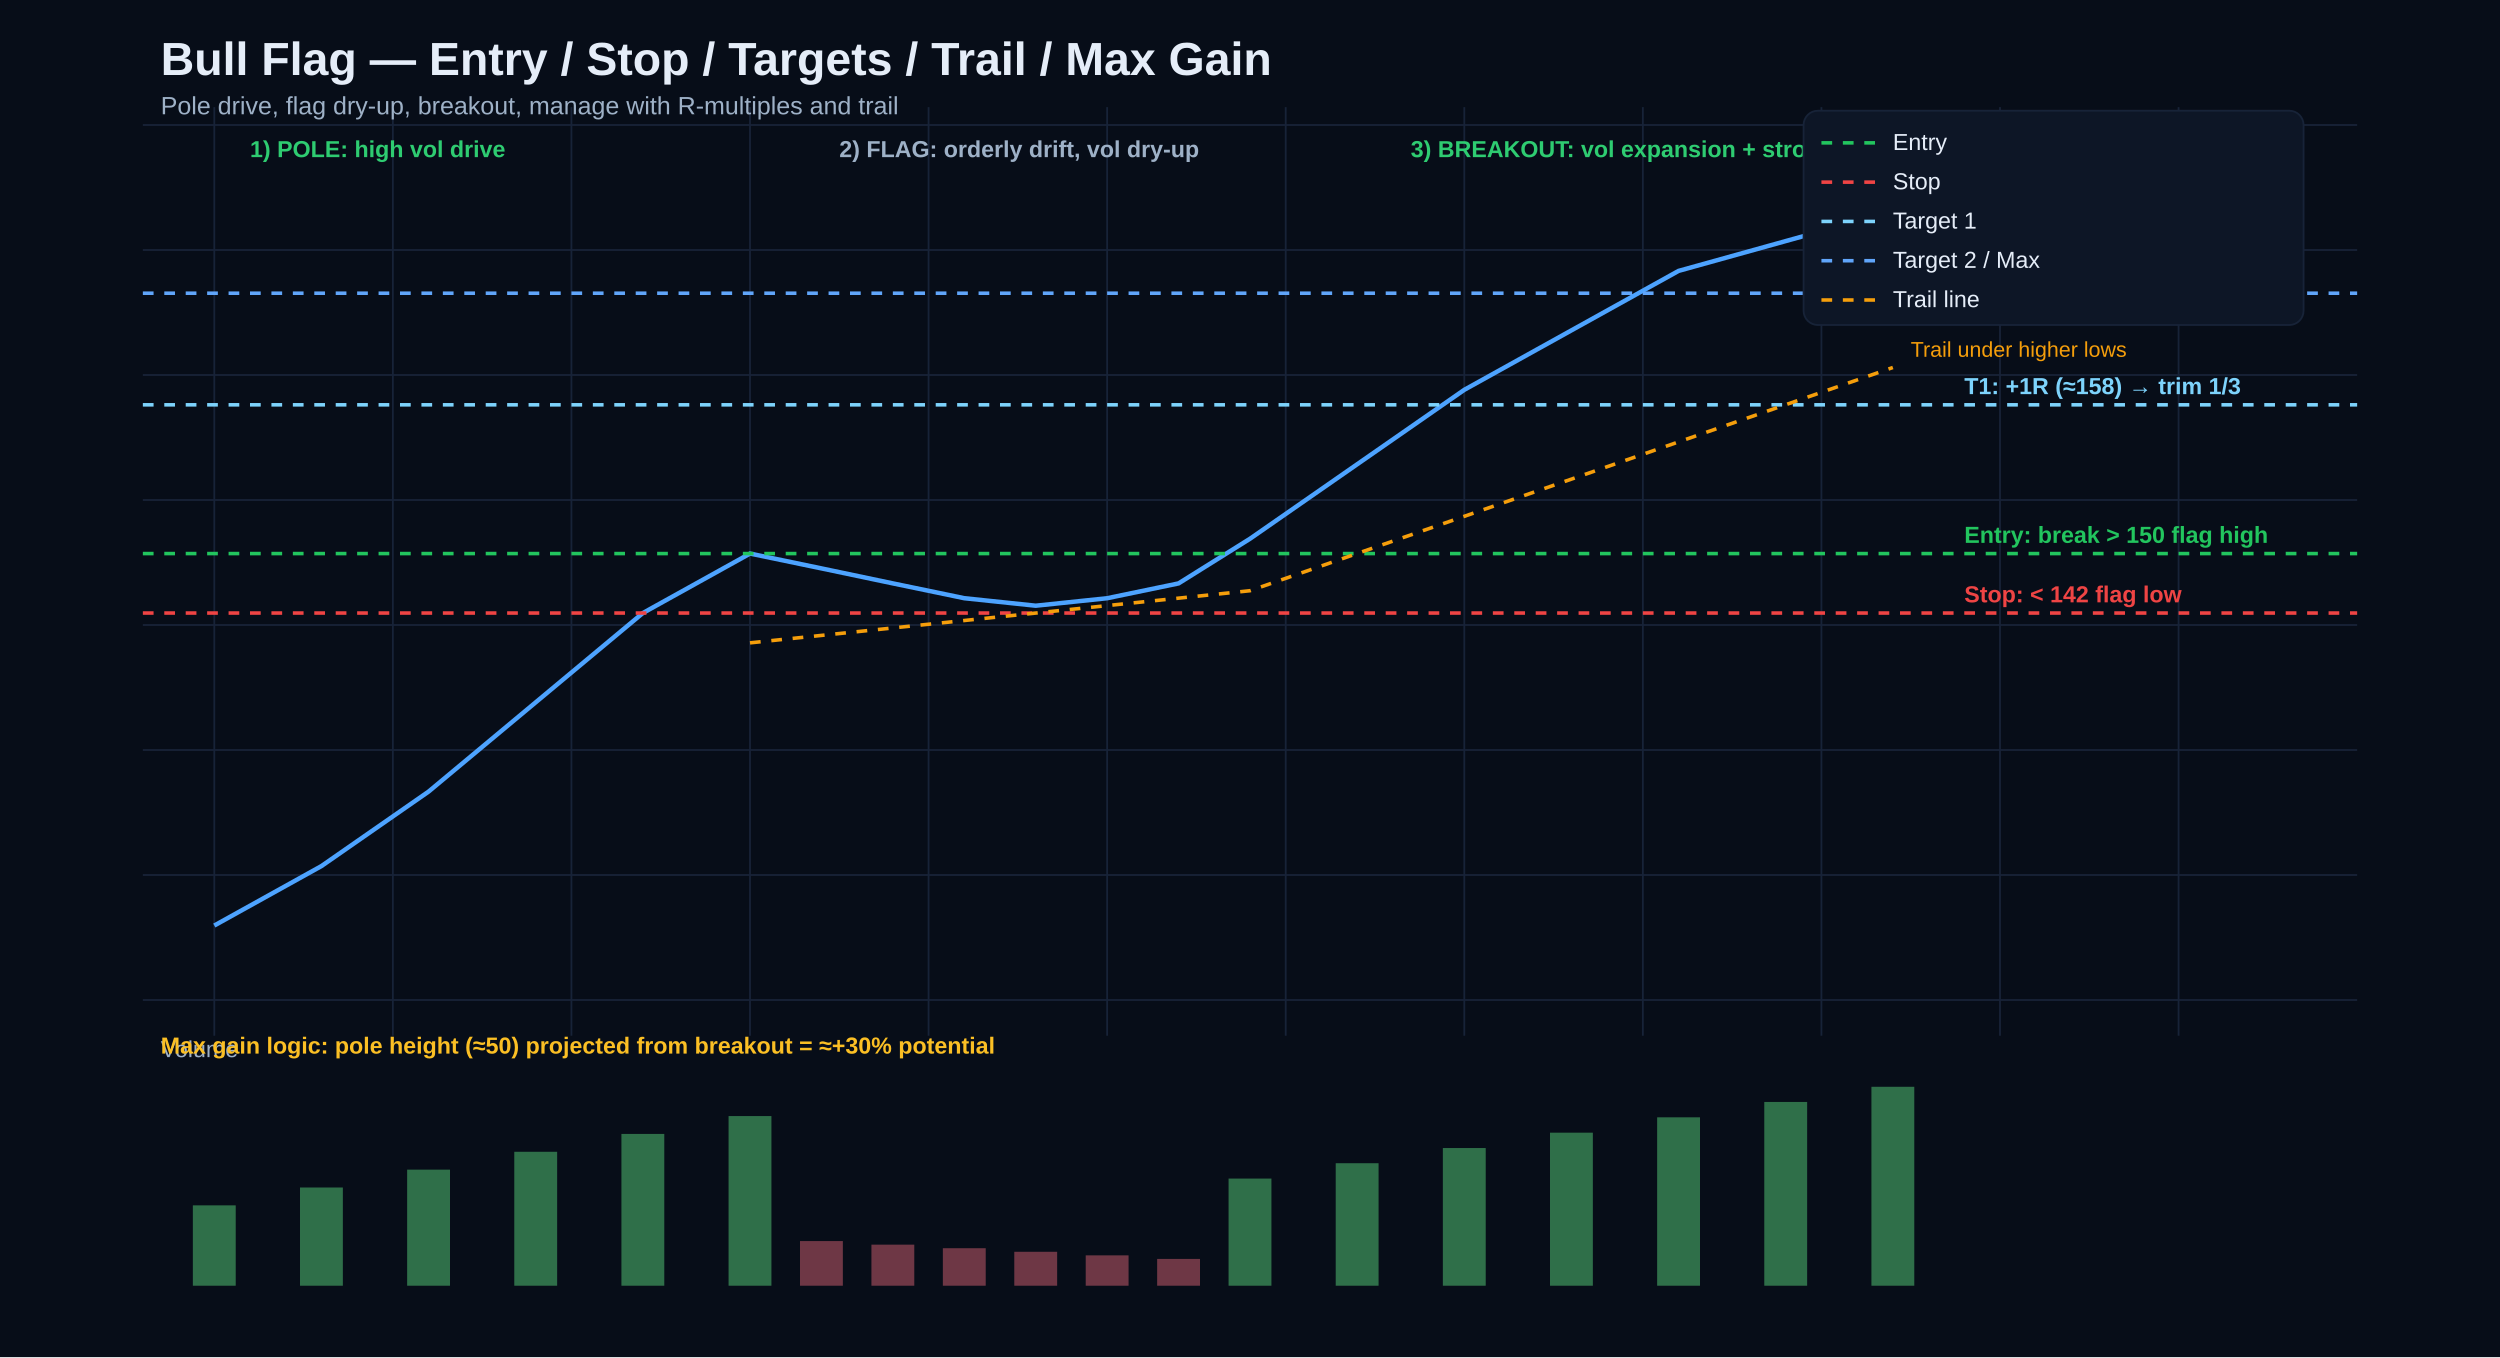
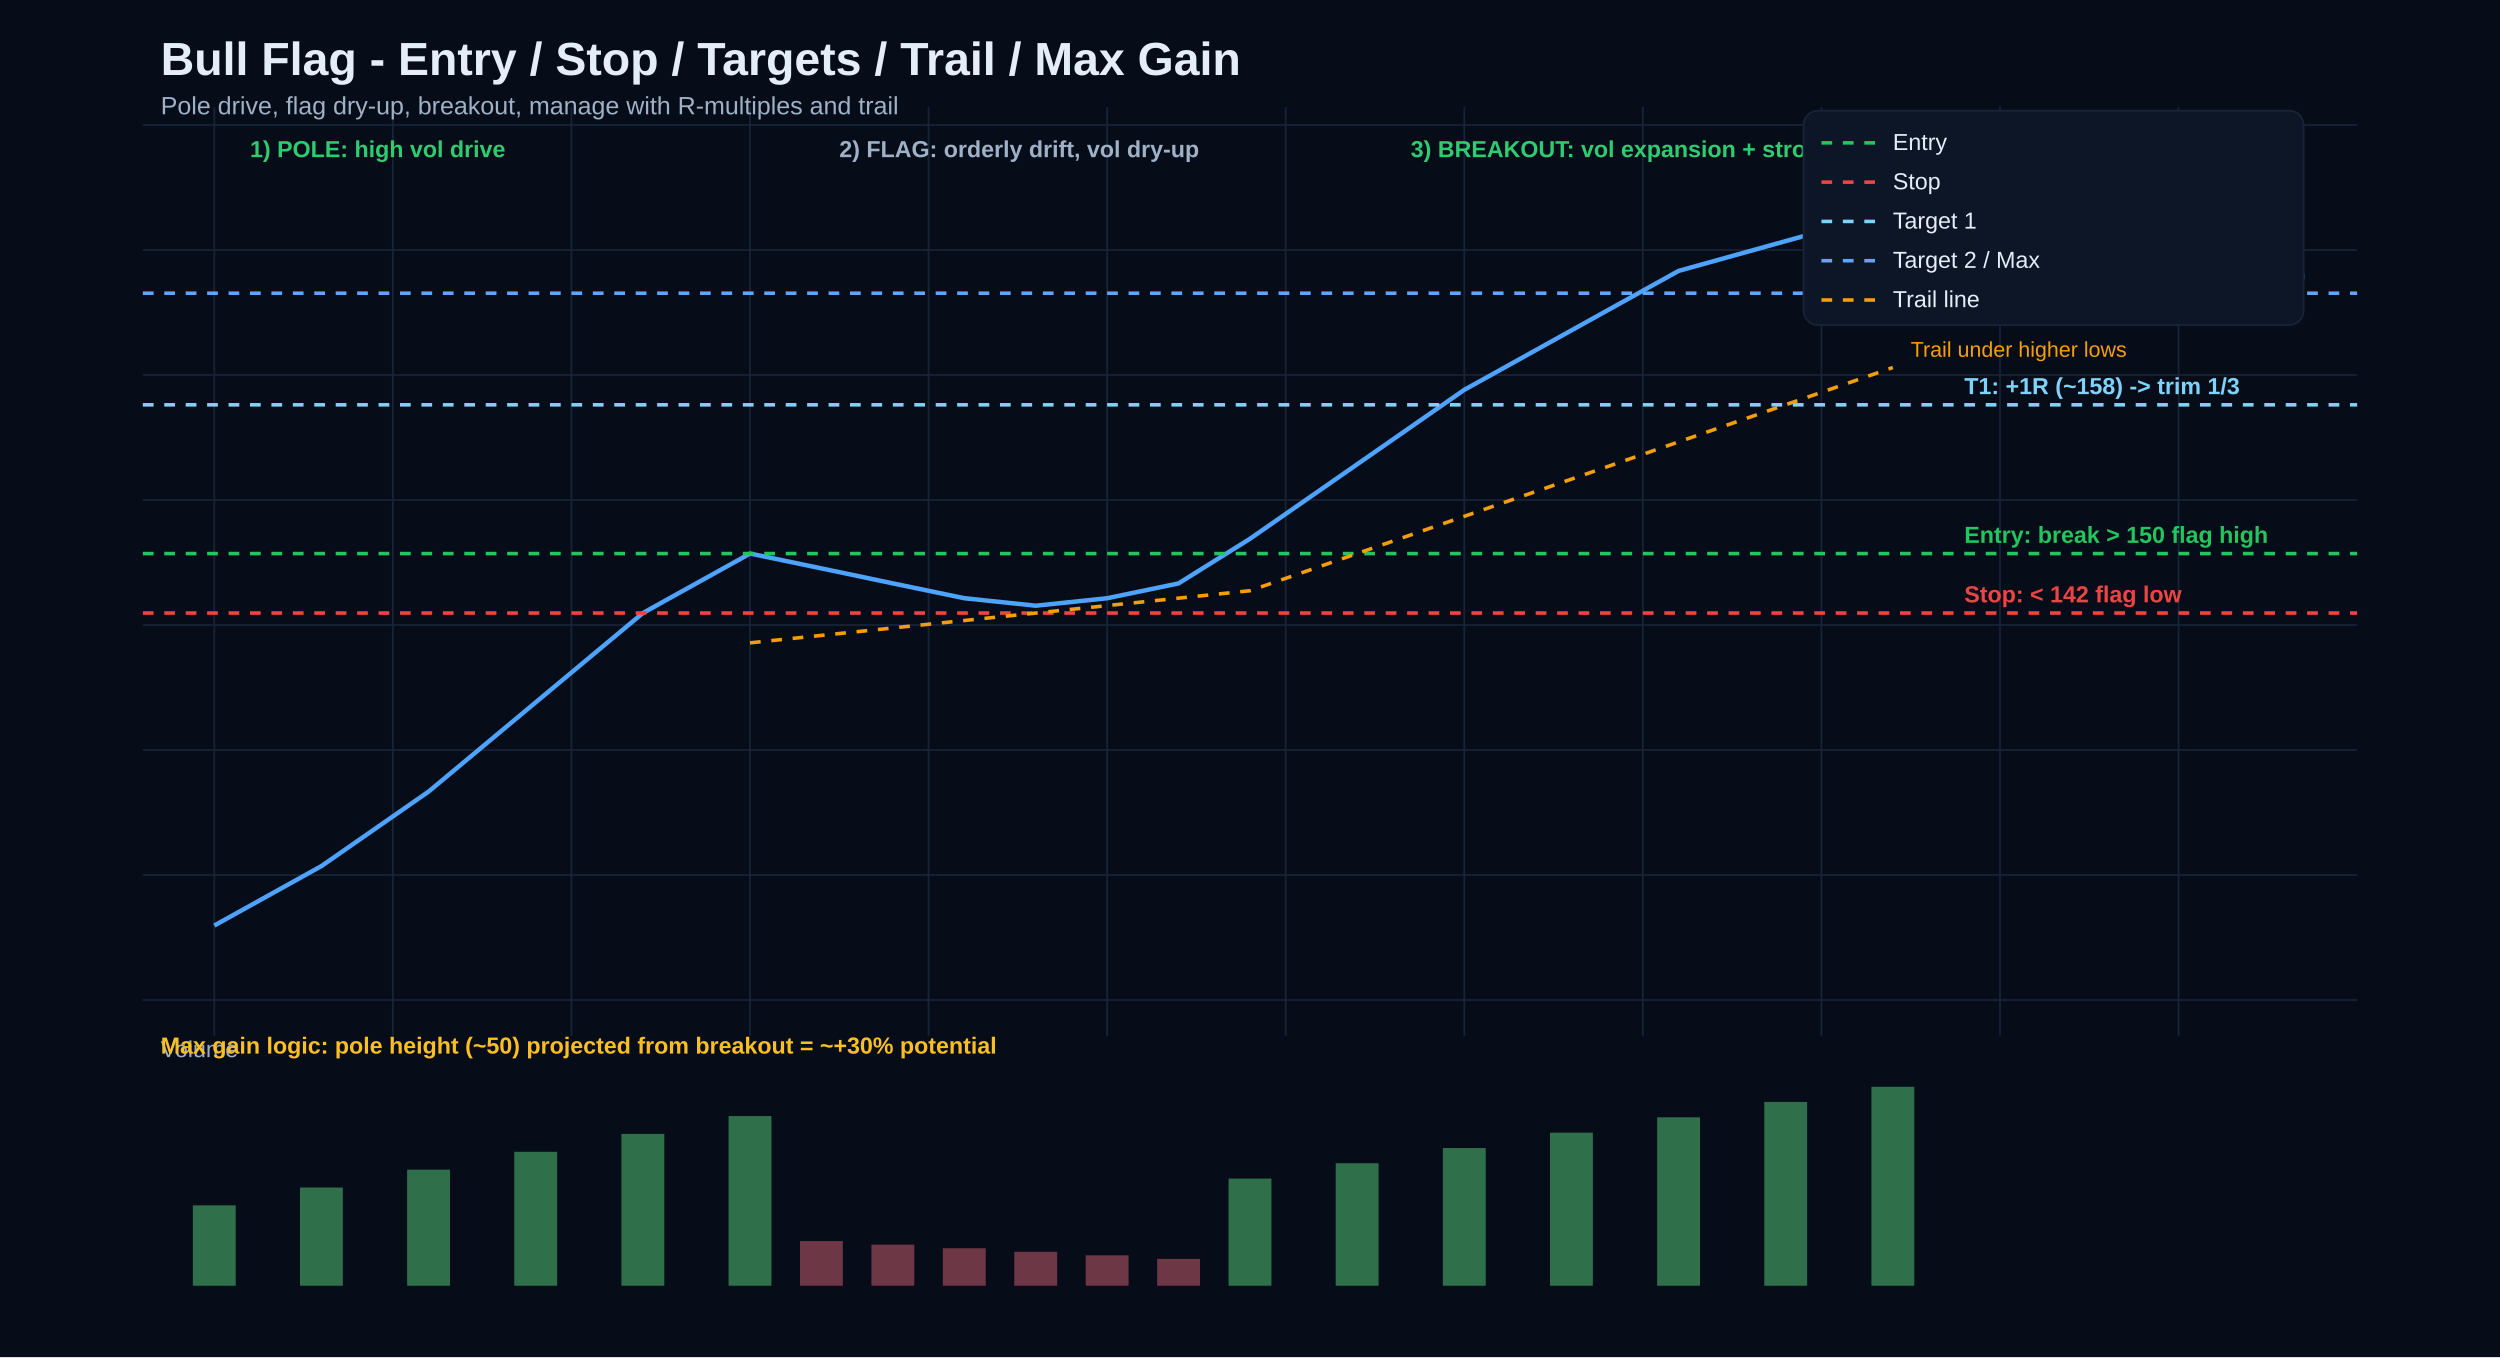
<svg xmlns="http://www.w3.org/2000/svg" width="1400" height="760" viewBox="0 0 1400 760" role="img" aria-labelledby="t d">
  <rect width="1400" height="760" fill="#070d18" />
  <g stroke="#172338" stroke-width="1">
    <path d="M80 70H1320M80 140H1320M80 210H1320M80 280H1320M80 350H1320M80 420H1320M80 490H1320M80 560H1320" />
    <path d="M120 60V580M220 60V580M320 60V580M420 60V580M520 60V580M620 60V580M720 60V580M820 60V580M920 60V580M1020 60V580M1120 60V580M1220 60V580" />
  </g>
-   <text x="90" y="42" fill="#e5edf8" font-size="26" font-family="Arial, sans-serif" font-weight="600">Bull Flag — Entry / Stop / Targets / Trail / Max Gain</text>
+   <text x="90" y="42" fill="#e5edf8" font-size="26" font-family="Arial, sans-serif" font-weight="600">Bull Flag - Entry / Stop / Targets / Trail / Max Gain</text>
  <text x="90" y="64" fill="#9eb1c7" font-size="14" font-family="Arial, sans-serif">Pole drive, flag dry-up, breakout, manage with R-multiples and trail</text>
  <path d="M120.0 518.3 L180.0 485.0 L240.0 443.3 L300.0 393.3 L360.0 343.3 L420.0 310.0 L460.0 318.3 L500.0 326.7 L540.0 335.0 L580.0 339.2 L620.0 335.0 L660.0 326.7 L700.0 301.7 L760.0 260.0 L820.0 218.3 L880.0 185.0 L940.0 151.7 L1000.0 135.0 L1060.0 118.3" fill="none" stroke="#4da3ff" stroke-width="2.5" />
  <line x1="80" y1="310.0" x2="1320" y2="310.0" stroke="#22c55e" stroke-dasharray="6 6" stroke-width="2" />
  <text x="1100" y="304.0" fill="#22c55e" font-size="13" font-family="Arial, sans-serif" font-weight="600">Entry: break &gt; 150 flag high</text>
  <line x1="80" y1="343.3" x2="1320" y2="343.3" stroke="#ef4444" stroke-dasharray="6 6" stroke-width="2" />
  <text x="1100" y="337.3" fill="#ef4444" font-size="13" font-family="Arial, sans-serif" font-weight="600">Stop: &lt; 142 flag low</text>
  <line x1="80" y1="226.7" x2="1320" y2="226.7" stroke="#7dd3fc" stroke-dasharray="6 6" stroke-width="2" />
-   <text x="1100" y="220.7" fill="#7dd3fc" font-size="13" font-family="Arial, sans-serif" font-weight="600">T1: +1R (≈158) → trim 1/3</text>
+   <text x="1100" y="220.7" fill="#7dd3fc" font-size="13" font-family="Arial, sans-serif" font-weight="600">T1: +1R (~158) -&gt; trim 1/3</text>
  <line x1="80" y1="164.2" x2="1320" y2="164.2" stroke="#60a5fa" stroke-dasharray="6 6" stroke-width="2" />
-   <text x="1100" y="158.2" fill="#60a5fa" font-size="13" font-family="Arial, sans-serif" font-weight="600">T2: pole projection ≈ 195 (max)</text>
+   <text x="1100" y="158.2" fill="#60a5fa" font-size="13" font-family="Arial, sans-serif" font-weight="600">T2: pole projection ~ 195 (max)</text>
  <rect x="108" y="675.0" width="24" height="45.0" fill="#2f6f49" />
  <rect x="168" y="665.0" width="24" height="55.0" fill="#2f6f49" />
  <rect x="228" y="655.0" width="24" height="65.0" fill="#2f6f49" />
  <rect x="288" y="645.0" width="24" height="75.0" fill="#2f6f49" />
  <rect x="348" y="635.0" width="24" height="85.0" fill="#2f6f49" />
  <rect x="408" y="625.0" width="24" height="95.0" fill="#2f6f49" />
  <rect x="448" y="695.0" width="24" height="25.0" fill="#6e3745" />
  <rect x="488" y="697.0" width="24" height="23.0" fill="#6e3745" />
  <rect x="528" y="699.0" width="24" height="21.0" fill="#6e3745" />
  <rect x="568" y="701.0" width="24" height="19.0" fill="#6e3745" />
  <rect x="608" y="703.0" width="24" height="17.0" fill="#6e3745" />
  <rect x="648" y="705.0" width="24" height="15.0" fill="#6e3745" />
  <rect x="688" y="660.0" width="24" height="60.0" fill="#2f6f49" />
  <rect x="748" y="651.4" width="24" height="68.6" fill="#2f6f49" />
  <rect x="808" y="642.9" width="24" height="77.1" fill="#2f6f49" />
  <rect x="868" y="634.3" width="24" height="85.7" fill="#2f6f49" />
  <rect x="928" y="625.7" width="24" height="94.3" fill="#2f6f49" />
  <rect x="988" y="617.1" width="24" height="102.9" fill="#2f6f49" />
  <rect x="1048" y="608.6" width="24" height="111.4" fill="#2f6f49" />
  <text x="90" y="592.0" fill="#9eb1c7" font-size="13" font-family="Arial, sans-serif" font-weight="400">Volume</text>
  <text x="140" y="88.0" fill="#2ecc71" font-size="13" font-family="Arial, sans-serif" font-weight="600">1) POLE: high vol drive</text>
  <text x="470" y="88.0" fill="#9eb1c7" font-size="13" font-family="Arial, sans-serif" font-weight="600">2) FLAG: orderly drift, vol dry-up</text>
  <text x="790" y="88.0" fill="#2ecc71" font-size="13" font-family="Arial, sans-serif" font-weight="600">3) BREAKOUT: vol expansion + strong close</text>
-   <text x="90" y="590.0" fill="#fbbf24" font-size="13" font-family="Arial, sans-serif" font-weight="600">Max gain logic: pole height (≈50) projected from breakout = ≈+30% potential</text>
+   <text x="90" y="590.0" fill="#fbbf24" font-size="13" font-family="Arial, sans-serif" font-weight="600">Max gain logic: pole height (~50) projected from breakout = ~+30% potential</text>
  <rect x="1010" y="62" width="280" height="120" rx="8" fill="#0d1626" stroke="#172338" />
  <line x1="1020" y1="80" x2="1050" y2="80" stroke="#22c55e" stroke-dasharray="6 6" stroke-width="2" />
  <text x="1060" y="84.0" fill="#e5edf8" font-size="13" font-family="Arial, sans-serif" font-weight="400">Entry</text>
  <line x1="1020" y1="102" x2="1050" y2="102" stroke="#ef4444" stroke-dasharray="6 6" stroke-width="2" />
  <text x="1060" y="106.0" fill="#e5edf8" font-size="13" font-family="Arial, sans-serif" font-weight="400">Stop</text>
  <line x1="1020" y1="124" x2="1050" y2="124" stroke="#7dd3fc" stroke-dasharray="6 6" stroke-width="2" />
  <text x="1060" y="128.0" fill="#e5edf8" font-size="13" font-family="Arial, sans-serif" font-weight="400">Target 1</text>
  <line x1="1020" y1="146" x2="1050" y2="146" stroke="#60a5fa" stroke-dasharray="6 6" stroke-width="2" />
  <text x="1060" y="150.0" fill="#e5edf8" font-size="13" font-family="Arial, sans-serif" font-weight="400">Target 2 / Max</text>
  <line x1="1020" y1="168" x2="1050" y2="168" stroke="#f59e0b" stroke-dasharray="6 6" stroke-width="2" />
  <text x="1060" y="172.0" fill="#e5edf8" font-size="13" font-family="Arial, sans-serif" font-weight="400">Trail line</text>
  <path d="M420.0 360.0 L700.0 330.8 L1060.0 205.8" fill="none" stroke="#f59e0b" stroke-width="2" stroke-dasharray="6 6" />
  <text x="1070" y="199.8" fill="#f59e0b" font-size="12" font-family="Arial, sans-serif" font-weight="400">Trail under higher lows</text>
</svg>
